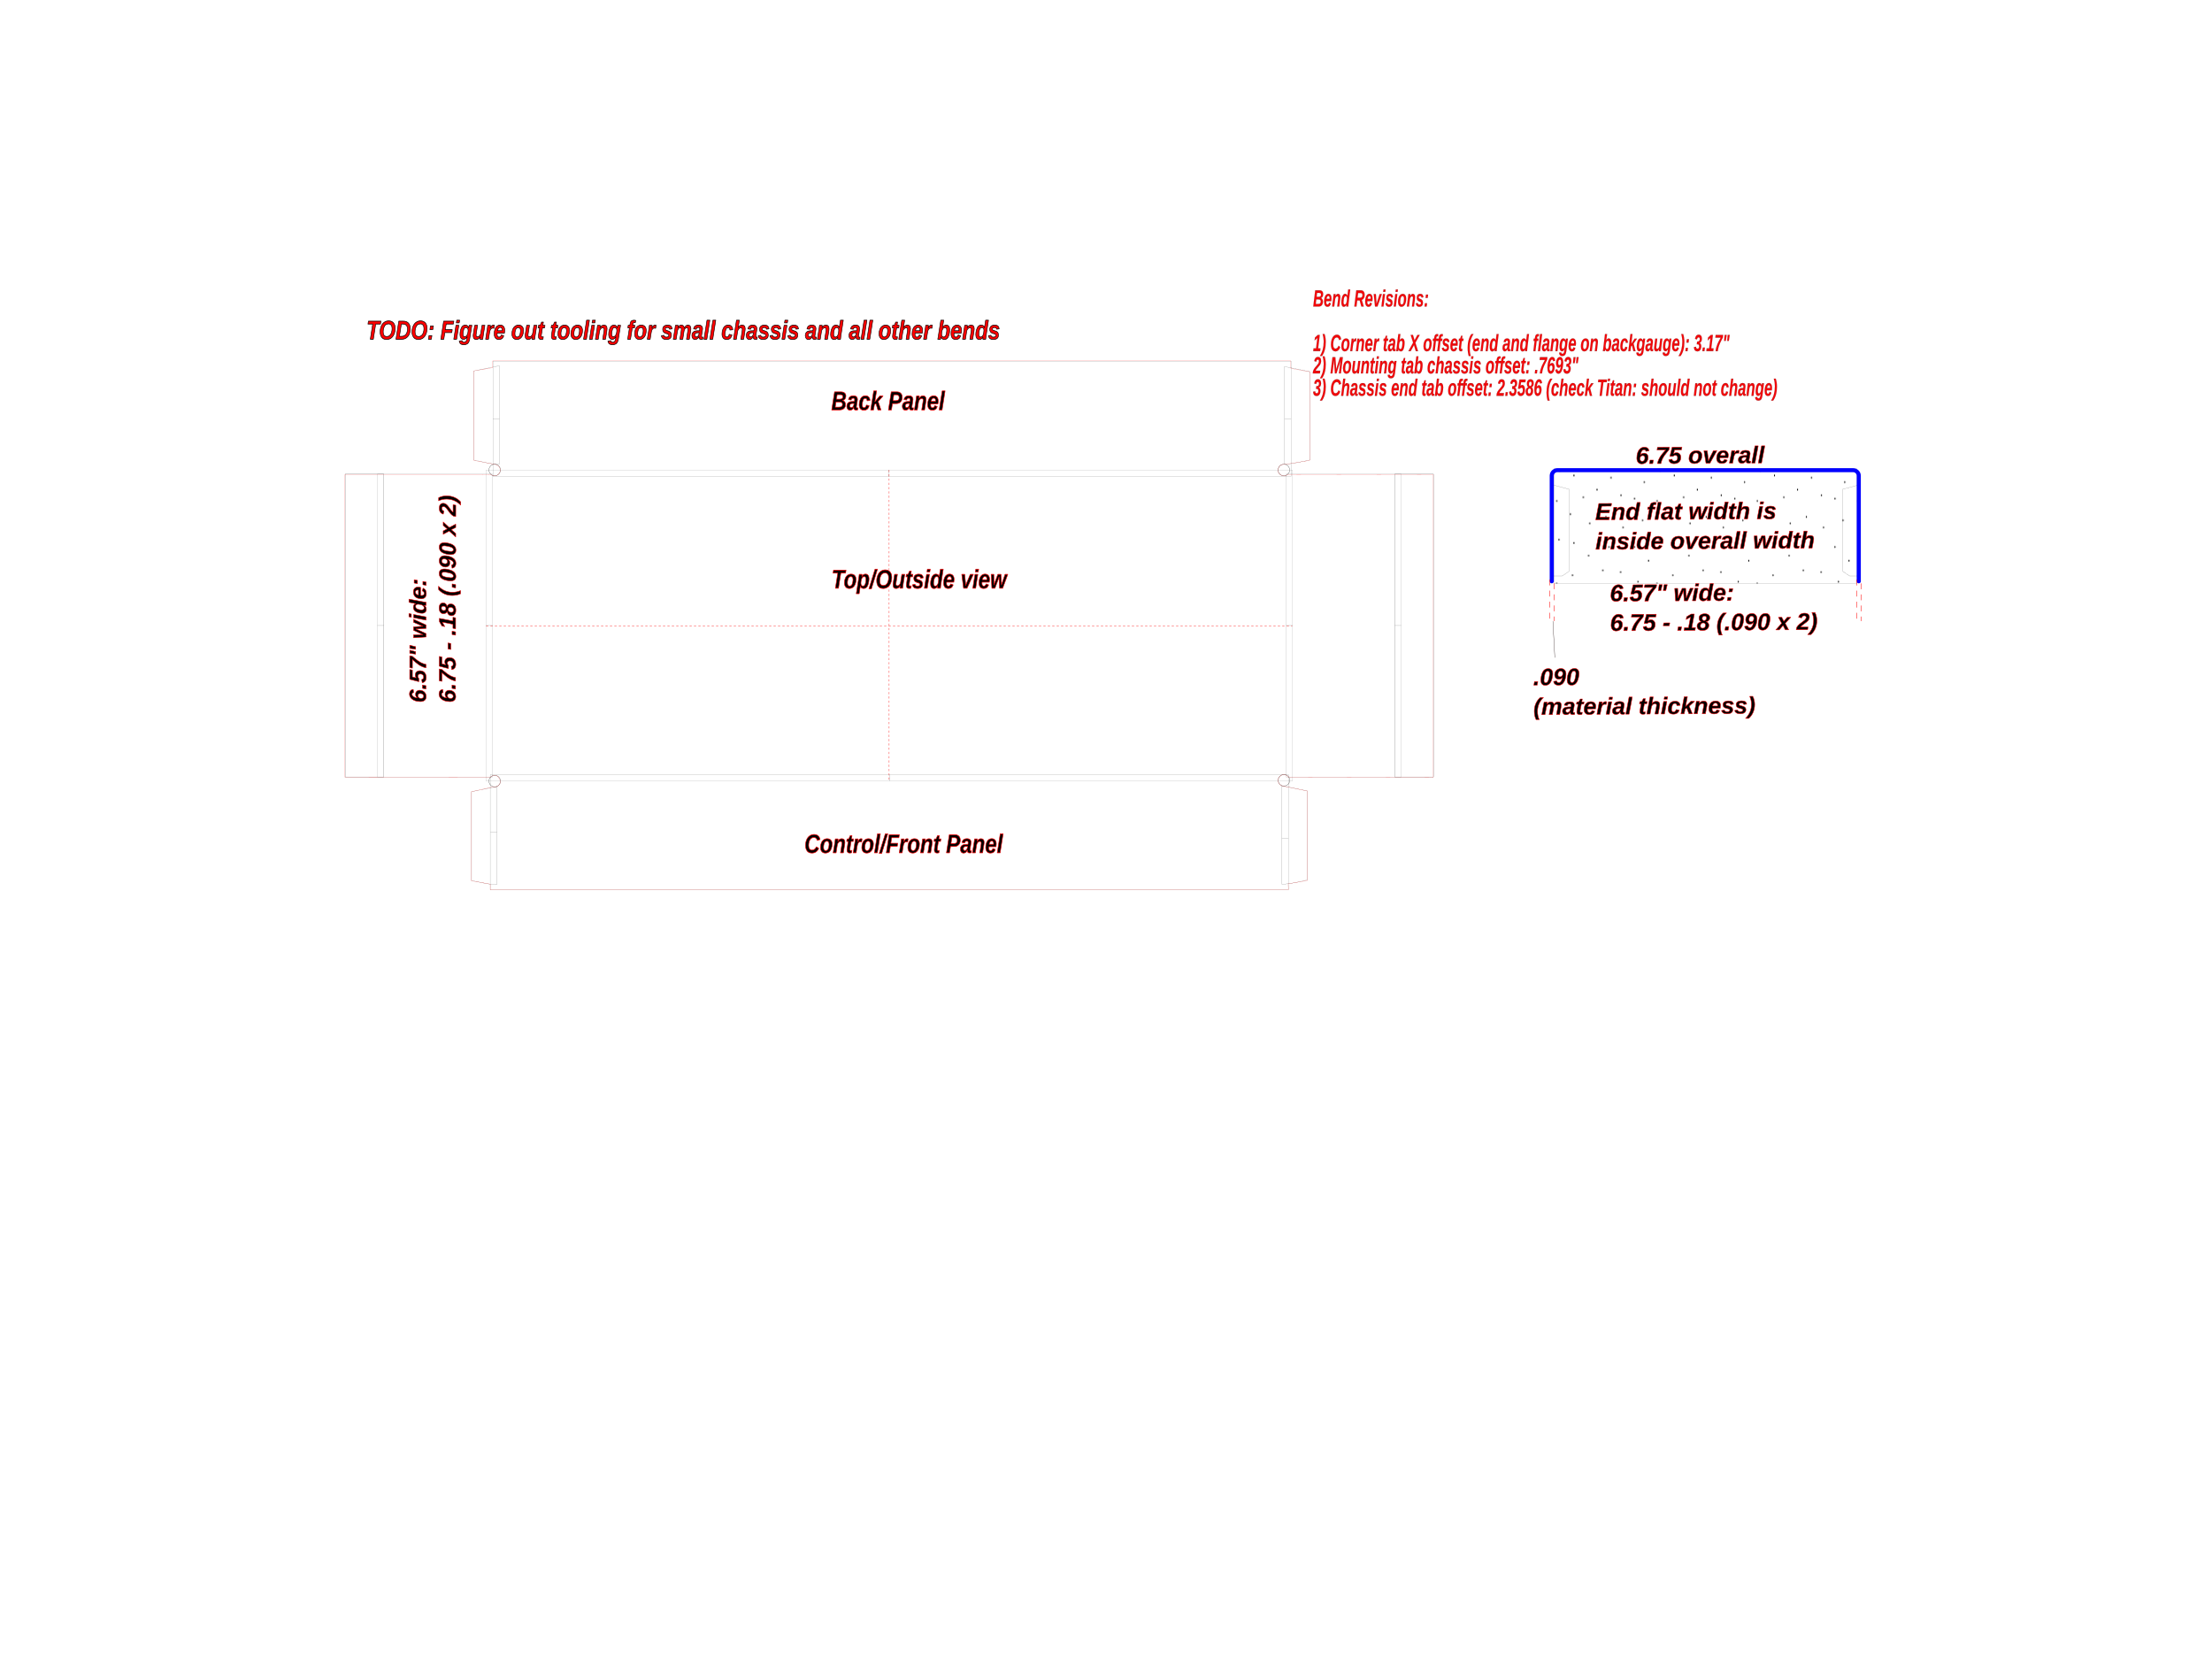
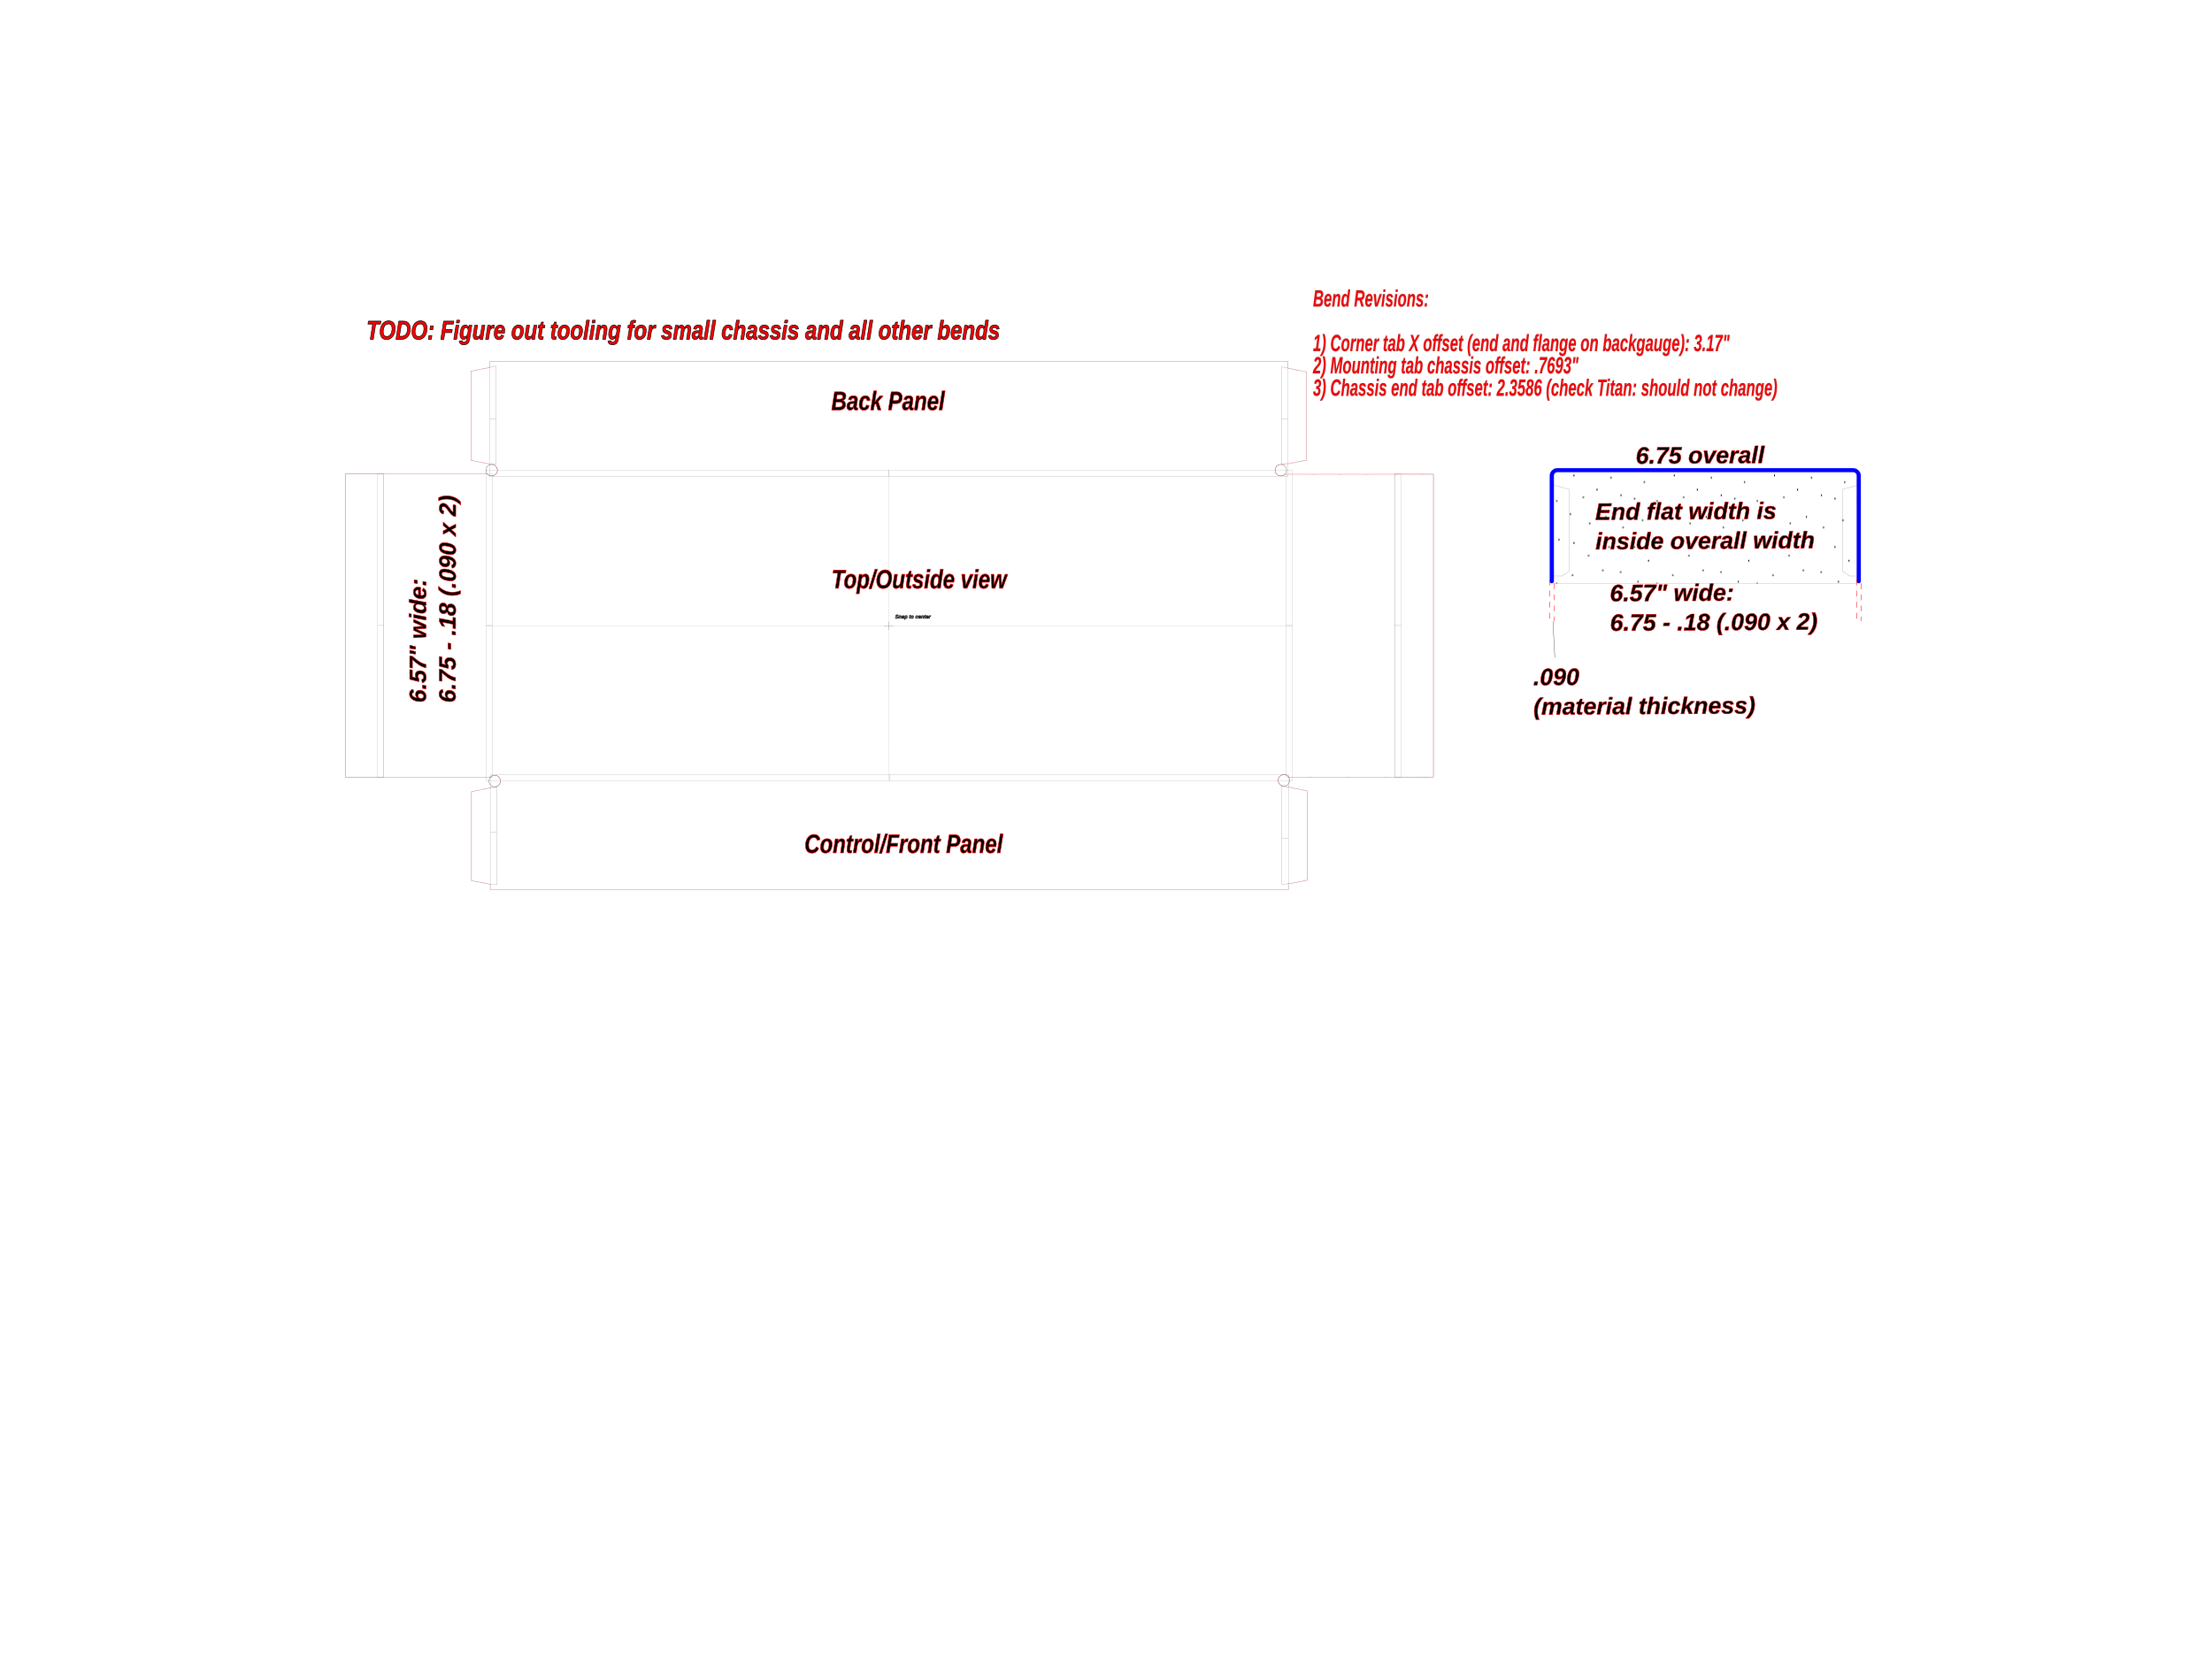
<svg xmlns="http://www.w3.org/2000/svg" xmlns:xlink="http://www.w3.org/1999/xlink" width="48in" height="36in" viewBox="0 0 1219.2 914.4" version="1.1" id="svg1">
  <defs id="defs1">
    <pattern xlink:href="#Polkadots-small" preserveAspectRatio="none" id="pattern171" patternTransform="scale(10)" />
    <pattern patternUnits="userSpaceOnUse" width="10" height="10" patternTransform="scale(10)" preserveAspectRatio="none" style="fill:#000000" id="Polkadots-small" x="0" y="0">
      <circle style="stroke:none" cx="2.567" cy="0.810" r="0.05" id="circle170" />
      <circle style="stroke:none" cx="3.048" cy="2.33" r="0.05" id="circle230" />
      <circle style="stroke:none" cx="4.418" cy="2.415" r="0.05" id="circle232" />
      <circle style="stroke:none" cx="1.844" cy="3.029" r="0.05" id="circle234" />
      <circle style="stroke:none" cx="6.08" cy="1.363" r="0.05" id="circle236" />
      <circle style="stroke:none" cx="5.819" cy="4.413" r="0.05" id="circle238" />
      <circle style="stroke:none" cx="4.305" cy="4.048" r="0.05" id="circle240" />
      <circle style="stroke:none" cx="5.541" cy="3.045" r="0.05" id="circle242" />
      <circle style="stroke:none" cx="4.785" cy="5.527" r="0.05" id="circle244" />
      <circle style="stroke:none" cx="2.667" cy="5.184" r="0.05" id="circle246" />
      <circle style="stroke:none" cx="7.965" cy="1.448" r="0.05" id="circle248" />
      <circle style="stroke:none" cx="7.047" cy="5.049" r="0.05" id="circle250" />
      <circle style="stroke:none" cx="4.340" cy="0.895" r="0.05" id="circle252" />
      <circle style="stroke:none" cx="7.125" cy="0.340" r="0.05" id="circle254" />
      <circle style="stroke:none" cx="9.550" cy="1.049" r="0.05" id="circle256" />
      <circle style="stroke:none" cx="7.006" cy="2.689" r="0.05" id="circle258" />
      <circle style="stroke:none" cx="8.909" cy="2.689" r="0.05" id="circle260" />
      <circle style="stroke:none" cx="9.315" cy="4.407" r="0.05" id="circle262" />
      <circle style="stroke:none" cx="7.820" cy="3.870" r="0.05" id="circle264" />
      <circle style="stroke:none" cx="8.270" cy="5.948" r="0.05" id="circle266" />
      <circle style="stroke:none" cx="7.973" cy="7.428" r="0.05" id="circle268" />
      <circle style="stroke:none" cx="9.342" cy="8.072" r="0.05" id="circle270" />
      <circle style="stroke:none" cx="8.206" cy="9.315" r="0.05" id="circle272" />
      <circle style="stroke:none" cx="9.682" cy="9.475" r="0.05" id="circle274" />
      <circle style="stroke:none" cx="9.688" cy="6.186" r="0.05" id="circle276" />
      <circle style="stroke:none" cx="3.379" cy="6.296" r="0.05" id="circle278" />
      <circle style="stroke:none" cx="2.871" cy="8.204" r="0.05" id="circle280" />
      <circle style="stroke:none" cx="4.59" cy="8.719" r="0.05" id="circle282" />
      <circle style="stroke:none" cx="3.181" cy="9.671" r="0.05" id="circle284" />
      <circle style="stroke:none" cx="5.734" cy="7.315" r="0.05" id="circle286" />
      <circle style="stroke:none" cx="6.707" cy="6.513" r="0.05" id="circle288" />
      <circle style="stroke:none" cx="5.730" cy="9.670" r="0.05" id="circle290" />
      <circle style="stroke:none" cx="6.535" cy="8.373" r="0.05" id="circle292" />
      <circle style="stroke:none" cx="4.37" cy="7.154" r="0.05" id="circle294" />
      <circle style="stroke:none" cx="0.622" cy="7.25" r="0.05" id="circle296" />
      <circle style="stroke:none" cx="0.831" cy="5.679" r="0.05" id="circle298" />
      <circle style="stroke:none" cx="1.257" cy="8.519" r="0.05" id="circle300" />
      <circle style="stroke:none" cx="1.989" cy="6.877" r="0.05" id="circle302" />
      <circle style="stroke:none" cx="0.374" cy="3.181" r="0.05" id="circle304" />
      <circle style="stroke:none" cx="1.166" cy="1.664" r="0.05" id="circle306" />
      <circle style="stroke:none" cx="1.151" cy="0.093" r="0.05" id="circle308" />
      <circle style="stroke:none" cx="1.151" cy="10.093" r="0.05" id="circle310" />
      <circle style="stroke:none" cx="1.302" cy="4.451" r="0.05" id="circle312" />
      <circle style="stroke:none" cx="3.047" cy="3.763" r="0.05" id="circle314" />
    </pattern>
  </defs>
  <g id="layer1">
    <polyline points="180.176,386.447 177.074,386.447 " id="polyline16-08-6-4-88-7" transform="matrix(0,1.154546,-1.186861,0,948.8117,222.4818)" style="display:inline;vector-effect:non-scaling-stroke;fill:none;stroke:#020000;stroke-width:0.226;stroke-dasharray:none;stroke-opacity:1;-inkscape-stroke:hairline" />
    <polyline points="177.074,358.373 478.673,358.373 478.673,414.522 177.074,414.522 177.074,358.373 " id="polyline1-0-2-15" transform="matrix(0.5526491,0,0,1.13092,758.7219,-147.1767)" style="display:inline;vector-effect:non-scaling-stroke;fill:url(#pattern171);stroke:#000000;stroke-width:0.206;stroke-dasharray:none;-inkscape-stroke:hairline" />
    <polyline points="172.796,411.42 482.951,411.42 482.951,499.654 172.796,499.654 172.796,411.42 " id="polyline2-8-6" transform="matrix(1.433154,0,0,1.943129,20.25957,-540.3887)" style="display:inline;vector-effect:non-scaling-stroke;fill:none;stroke:#000000;stroke-width:0.153;stroke-dasharray:none;-inkscape-stroke:hairline" />
    <polyline points="180.176,551.044 177.074,551.044 162.444,549.075 162.444,506.403 169.55,503.933 180.176,503.933 180.176,551.044 " id="polyline22-6-4-8-8-9" transform="matrix(0.5371644,0,0,-1.059973,928.3931,851.6413)" style="display:inline;vector-effect:non-scaling-stroke;fill:none;stroke:#000000;stroke-width:0.236;stroke-dasharray:none;-inkscape-stroke:hairline" />
    <polyline points="180.176,551.044 177.074,551.044 162.444,549.075 162.444,506.403 169.55,503.933 180.176,503.933 180.176,551.044 " id="polyline22-6-4-8-8-9-0" transform="matrix(-0.5371644,0,0,-1.059973,952.0989,851.6413)" style="display:inline;vector-effect:non-scaling-stroke;fill:none;stroke:#000000;stroke-width:0.236;stroke-dasharray:none;-inkscape-stroke:hairline" />
-     <path style="display:inline;fill:#000000;fill-opacity:1;stroke:#fb0000;stroke-width:0.196;stroke-linejoin:round;stroke-dasharray:1.177, 1.177;stroke-dashoffset:0;stroke-opacity:1" d="m 490.055,259.053 c 0,171.352 0,171.352 0,171.352" id="path27-90" />
-     <path style="display:inline;fill:#000000;fill-opacity:1;stroke:#fb0000;stroke-width:0.203;stroke-linejoin:round;stroke-dasharray:1.219, 1.219;stroke-dashoffset:0;stroke-opacity:1" d="m 267.903,344.88 c 444.357,0 444.357,0 444.357,0" id="path28" />
+     <path style="display:inline;fill:#000000;fill-opacity:1;stroke:#050000;stroke-width:0.265;stroke-linejoin:round;stroke-dasharray:1.588,1.588;stroke-dashoffset:0;stroke-opacity:1;vector-effect:non-scaling-stroke;-inkscape-stroke:hairline" d="m 490.055,259.053 c 0,171.352 0,171.352 0,171.352" id="path27-90" />
+     <path style="display:inline;fill:#000000;fill-opacity:1;stroke:#050000;stroke-width:0.265;stroke-linejoin:round;stroke-dasharray:1.588,1.588;stroke-dashoffset:0;stroke-opacity:1;vector-effect:non-scaling-stroke;-inkscape-stroke:hairline" d="m 267.903,344.88 c 444.357,0 444.357,0 444.357,0" id="path28" />
    <text xml:space="preserve" style="font-style:italic;font-variant:normal;font-weight:bold;font-stretch:normal;font-size:13.024px;font-family:Arial, sans-serif;-inkscape-font-specification:'Arial, sans-serif, Bold Italic';font-variant-ligatures:normal;font-variant-caps:normal;font-variant-numeric:normal;font-variant-east-asian:normal;writing-mode:lr-tb;direction:ltr;display:inline;fill:#000000;fill-opacity:1;stroke:#f60000;stroke-width:0.326;stroke-linejoin:round;stroke-dasharray:none;stroke-opacity:1" x="509.64" y="203.159" id="text29" transform="scale(0.899097,1.112227)">
      <tspan id="tspan29" x="509.64" y="203.159" style="stroke-width:0.326">Back Panel</tspan>
    </text>
    <text xml:space="preserve" style="font-style:italic;font-variant:normal;font-weight:bold;font-stretch:normal;font-size:13.024px;font-family:Arial, sans-serif;-inkscape-font-specification:'Arial, sans-serif, Bold Italic';font-variant-ligatures:normal;font-variant-caps:normal;font-variant-numeric:normal;font-variant-east-asian:normal;writing-mode:lr-tb;direction:ltr;display:inline;fill:#fd0000;fill-opacity:1;stroke:#030000;stroke-width:0.326;stroke-linejoin:round;stroke-dasharray:none;stroke-opacity:1" x="224.643" y="168.111" id="text29-9-0" transform="scale(0.899097,1.112227)">
      <tspan x="224.643" y="168.111" style="fill:#fd0000;fill-opacity:1;stroke:#030000;stroke-width:0.326;stroke-opacity:1" id="tspan154-3">TODO: Figure out tooling for small chassis and all other bends</tspan>
    </text>
    <text xml:space="preserve" style="font-style:italic;font-variant:normal;font-weight:bold;font-stretch:normal;font-size:13.024px;font-family:Arial, sans-serif;-inkscape-font-specification:'Arial, sans-serif, Bold Italic';font-variant-ligatures:normal;font-variant-caps:normal;font-variant-numeric:normal;font-variant-east-asian:normal;writing-mode:lr-tb;direction:ltr;display:inline;fill:#000000;fill-opacity:1;stroke:#f60000;stroke-width:0.326;stroke-linejoin:round;stroke-dasharray:none;stroke-opacity:1" x="509.772" y="291.515" id="text29-0" transform="scale(0.899097,1.112227)">
      <tspan id="tspan29-6" x="509.772" y="291.515" style="stroke-width:0.326">Top/Outside view</tspan>
    </text>
    <text xml:space="preserve" style="font-style:italic;font-variant:normal;font-weight:bold;font-stretch:normal;font-size:13.024px;font-family:Arial, sans-serif;-inkscape-font-specification:'Arial, sans-serif, Bold Italic';font-variant-ligatures:normal;font-variant-caps:normal;font-variant-numeric:normal;font-variant-east-asian:normal;writing-mode:lr-tb;direction:ltr;display:inline;fill:#000000;fill-opacity:1;stroke:#f60000;stroke-width:0.326;stroke-linejoin:round;stroke-dasharray:none;stroke-opacity:1" x="493.176" y="422.63" id="text29-79" transform="scale(0.899097,1.112227)">
      <tspan id="tspan29-7" x="493.176" y="422.63" style="stroke-width:0.326">Control/Front Panel</tspan>
    </text>
    <path style="display:inline;fill:none;stroke:#0000ff;stroke-width:8.64;stroke-linecap:round;stroke-linejoin:round;stroke-dasharray:none;stroke-dashoffset:0" d="m 231.933,2177.56 v -228 a 12,12 135 0 1 12,-12 h 624 a 12,12 45 0 1 12,12 v 228" id="path143" transform="matrix(0.2611407,0,0,0.2552261,794.7201,-235.3636)" />
    <text xml:space="preserve" style="font-style:italic;font-weight:bold;font-size:13.024px;font-family:Arial, sans-serif;-inkscape-font-specification:'Arial, sans-serif, Bold Italic';writing-mode:lr-tb;direction:ltr;display:inline;fill:#000000;fill-opacity:1;stroke:#fb0000;stroke-width:0.265;stroke-linecap:round;stroke-linejoin:round;stroke-dasharray:none;stroke-dashoffset:0;stroke-opacity:1" x="-387.006" y="235.262" id="text143" transform="rotate(-89.92843)">
      <tspan id="tspan143" x="-387.006" y="235.262" style="stroke-width:0.265">6.57" wide:</tspan>
      <tspan x="-387.006" y="251.543" id="tspan144" style="stroke-width:0.265">6.75 - .18 (.090 x 2)</tspan>
    </text>
    <text xml:space="preserve" style="font-style:italic;font-weight:bold;font-size:13.024px;font-family:Arial, sans-serif;-inkscape-font-specification:'Arial, sans-serif, Bold Italic';writing-mode:lr-tb;direction:ltr;display:inline;fill:#000000;fill-opacity:1;stroke:#fb0000;stroke-width:0.265;stroke-linecap:round;stroke-linejoin:round;stroke-dasharray:none;stroke-dashoffset:0;stroke-opacity:1" x="885.451" y="336.416" id="text143-6" transform="rotate(-0.3244904)">
      <tspan id="tspan143-4" x="885.451" y="336.416" style="stroke-width:0.265">6.57" wide:</tspan>
      <tspan x="885.451" y="352.696" id="tspan144-0" style="stroke-width:0.265">6.75 - .18 (.090 x 2)</tspan>
    </text>
    <text xml:space="preserve" style="font-style:italic;font-weight:bold;font-size:13.024px;font-family:Arial, sans-serif;-inkscape-font-specification:'Arial, sans-serif, Bold Italic';writing-mode:lr-tb;direction:ltr;display:inline;fill:#000000;fill-opacity:1;stroke:#fb0000;stroke-width:0.265;stroke-linecap:round;stroke-linejoin:round;stroke-dasharray:none;stroke-dashoffset:0;stroke-opacity:1" x="900.12" y="244.4" id="text143-6-8" transform="rotate(-0.3244904)">
      <tspan id="tspan143-4-1" x="900.12" y="244.4" style="stroke-width:0.265" />
      <tspan x="900.12" y="260.68" id="tspan144-0-7" style="stroke-width:0.265">6.75 overall</tspan>
    </text>
    <text xml:space="preserve" style="font-style:italic;font-weight:bold;font-size:13.024px;font-family:Arial, sans-serif;-inkscape-font-specification:'Arial, sans-serif, Bold Italic';text-align:start;writing-mode:lr-tb;direction:ltr;text-anchor:start;display:inline;fill:#000000;fill-opacity:1;stroke:#fb0000;stroke-width:0.254;stroke-linecap:round;stroke-linejoin:round;stroke-dasharray:none;stroke-dashoffset:0;stroke-opacity:1" x="842.972" y="366.152" id="text143-6-8-7" transform="rotate(-0.3244904)">
      <tspan id="tspan143-4-1-0" x="842.972" y="366.152" style="stroke-width:0.254" />
      <tspan x="842.972" y="382.432" id="tspan144-0-7-7" style="stroke-width:0.254">.090</tspan>
      <tspan x="842.972" y="398.712" id="tspan177" style="stroke-width:0.254">(material thickness)</tspan>
    </text>
    <text xml:space="preserve" style="font-style:italic;font-weight:bold;font-size:13.024px;font-family:Arial, sans-serif;-inkscape-font-specification:'Arial, sans-serif, Bold Italic';writing-mode:lr-tb;direction:ltr;display:inline;fill:#000000;fill-opacity:1;stroke:#fb0000;stroke-width:0.265;stroke-linecap:round;stroke-linejoin:round;stroke-dasharray:none;stroke-dashoffset:0;stroke-opacity:1" x="877.674" y="275.214" id="text143-6-8-1" transform="rotate(-0.3244904)">
      <tspan id="tspan143-4-1-1" x="877.674" y="275.214" style="stroke-width:0.265" />
      <tspan x="877.674" y="291.494" id="tspan144-0-7-5" style="stroke-width:0.265">End flat width is</tspan>
      <tspan x="877.674" y="307.774" id="tspan168" style="stroke-width:0.265">inside overall width</tspan>
    </text>
    <path style="display:inline;fill:none;fill-opacity:1;stroke:#ff0000;stroke-width:0.254;stroke-linecap:round;stroke-linejoin:round;stroke-dasharray:3.048, 3.048;stroke-dashoffset:0;stroke-opacity:1" d="m 856.582,321.614 v 20.615" id="path172" />
    <path style="display:inline;fill:none;fill-opacity:1;stroke:#ff0000;stroke-width:0.254;stroke-linecap:round;stroke-linejoin:round;stroke-dasharray:3.048, 3.048;stroke-dashoffset:0;stroke-opacity:1" d="m 854.159,319.527 v 22.78" id="path173" />
    <path style="display:inline;fill:none;fill-opacity:1;stroke:#ff0000;stroke-width:0.254;stroke-linecap:round;stroke-linejoin:round;stroke-dasharray:3.048, 3.048;stroke-dashoffset:0;stroke-opacity:1" d="m 1025.762,321.636 v 20.615" id="path172-5" />
    <path style="display:inline;fill:none;fill-opacity:1;stroke:#ff0000;stroke-width:0.254;stroke-linecap:round;stroke-linejoin:round;stroke-dasharray:3.048, 3.048;stroke-dashoffset:0;stroke-opacity:1" d="m 1023.339,319.549 v 22.78" id="path173-8" />
    <path style="display:inline;fill:none;fill-opacity:1;stroke:#120000;stroke-width:0.156;stroke-linecap:round;stroke-linejoin:round;stroke-dasharray:none;stroke-dashoffset:0;stroke-opacity:1" d="M 856.983,362.407 C 855.926,342.435 855.926,342.435 855.926,342.435" id="path177" />
-     <polyline points="177.074,358.373 478.673,358.373 478.673,414.522 177.074,414.522 177.074,358.373 " id="polyline1-0-2" transform="matrix(1.458652,0,0,1.13092,13.39956,-206.2832)" style="display:inline;vector-effect:non-scaling-stroke;fill:none;stroke:#000000;stroke-width:0.206;stroke-dasharray:none;-inkscape-stroke:hairline" />
+     <polyline points="177.074,358.373 478.673,358.373 478.673,414.522 177.074,414.522 177.074,358.373 " id="polyline1-0-2" transform="matrix(1.458652,0,0,1.13092,11.70346,-206.1564)" style="display:inline;vector-effect:non-scaling-stroke;fill:none;stroke:#000000;stroke-width:0.206;stroke-dasharray:none;-inkscape-stroke:hairline" />
    <polyline points="177.074,358.373 478.673,358.373 478.673,414.522 177.074,414.522 177.074,358.373 " id="polyline1-0-2-9" transform="matrix(1.458652,0,0,1.13092,11.903,21.63263)" style="display:inline;vector-effect:non-scaling-stroke;fill:none;stroke:#050601;stroke-width:0.206;stroke-dasharray:none;stroke-opacity:1;-inkscape-stroke:hairline" />
-     <ellipse cx="707.64" cy="259.053" id="circle23-3" style="display:inline;fill:none;stroke:#000000;stroke-width:0.119" rx="3.173" ry="3.173" />
+     <ellipse cx="705.944" cy="259.18" id="circle23-3" style="display:inline;fill:none;stroke:#000000;stroke-width:0.119" rx="3.173" ry="3.173" />
    <polyline points="175.898,498.317 119.749,498.317 119.749,412.757 175.898,412.757 175.898,498.317 " id="polyline4-9-4" transform="matrix(1.13092,0,0,1.950421,573.395,-543.7106)" style="display:inline;vector-effect:non-scaling-stroke;fill:none;stroke:#000000;stroke-width:0.17;stroke-dasharray:none;-inkscape-stroke:hairline" />
    <polyline points="175.898,498.317 119.749,498.317 119.749,412.757 175.898,412.757 175.898,498.317 " id="polyline4-9-9-1" transform="matrix(0.3799889,0,0,1.950421,723.2368,-543.7106)" style="display:inline;vector-effect:non-scaling-stroke;fill:none;stroke:#000000;stroke-width:0.31;stroke-dasharray:none;-inkscape-stroke:hairline" />
    <polyline points="175.898,498.317 119.749,498.317 119.749,412.757 175.898,412.757 175.898,498.317 " id="polyline4-9" transform="matrix(1.13092,0,0,1.950421,72.55784,-543.7106)" style="display:inline;vector-effect:non-scaling-stroke;fill:none;stroke:#000000;stroke-width:0.17;stroke-dasharray:none;-inkscape-stroke:hairline" />
    <polyline points="175.898,498.317 119.749,498.317 119.749,412.757 175.898,412.757 175.898,498.317 " id="polyline4-9-9" transform="matrix(-0.3799889,0,0,1.950421,257.069,-543.7106)" style="display:inline;vector-effect:non-scaling-stroke;fill:none;stroke:#000000;stroke-width:0.31;stroke-dasharray:none;stroke-opacity:1;-inkscape-stroke:hairline" />
    <ellipse cx="272.665" cy="430.503" id="circle25-4" style="display:inline;fill:none;stroke:#000000;stroke-width:0.119" rx="3.173" ry="3.173" />
    <path id="polyline22-6-4-80-1-3" style="display:inline;vector-effect:non-scaling-stroke;fill:none;stroke:#000000;stroke-width:0.224;-inkscape-stroke:hairline" d="m 273.889,487.569 c -4.73,0.046 -9.362,-1.356 -13.97,-2.259 v -48.951 l 13.97,-2.833 v 54.043" />
    <path id="polyline22-6-4-80-1-3-8" style="display:inline;vector-effect:non-scaling-stroke;fill:none;stroke:#000000;stroke-width:0.225;-inkscape-stroke:hairline" d="m 706.483,487.305 c 4.73,0.046 9.362,-1.361 13.97,-2.267 v -49.138 l -13.97,-2.844 v 54.25" />
-     <path id="polyline22-6-4-80-1-3-8-9" style="display:inline;vector-effect:non-scaling-stroke;fill:none;stroke:#000000;stroke-width:0.224;-inkscape-stroke:hairline" d="m 707.999,255.753 c 4.73,0.045 9.362,-1.347 13.97,-2.245 v -48.65 l -13.97,-2.816 v 53.711" />
+     <path id="polyline22-6-4-80-1-3-8-9" style="display:inline;vector-effect:non-scaling-stroke;fill:none;stroke:#000000;stroke-width:0.224;-inkscape-stroke:hairline" d="m 706.303,255.88 c 4.73,0.045 9.362,-1.347 13.97,-2.245 v -48.65 l -13.97,-2.816 v 53.711" />
    <ellipse cx="707.7" cy="430.058" id="circle24-8" style="display:inline;fill:none;stroke:#000000;stroke-width:0.119" rx="3.173" ry="3.173" />
    <polyline points="180.176,386.447 177.074,386.447 " id="polyline16-08-6-4-7-2" transform="matrix(1.154546,0,0,1.186861,502.0989,3.55983)" style="display:inline;vector-effect:non-scaling-stroke;fill:none;stroke:#020000;stroke-width:0.226;stroke-dasharray:none;stroke-opacity:1;-inkscape-stroke:hairline" />
    <polyline points="180.176,386.447 177.074,386.447 " id="polyline16-08-6-4-8-1-8" transform="matrix(-1.154546,0,0,-1.186861,976.7615,803.437)" style="display:inline;vector-effect:non-scaling-stroke;fill:none;stroke:#020000;stroke-width:0.23;stroke-dasharray:none;stroke-opacity:1;-inkscape-stroke:hairline" />
    <polyline points="180.176,386.447 177.074,386.447 " id="polyline16-08-6-4-8-1-8-1" transform="matrix(-1.154546,0,0,1.186861,916.8429,-113.8806)" style="display:inline;vector-effect:non-scaling-stroke;fill:none;stroke:#020000;stroke-width:0.23;stroke-dasharray:none;stroke-opacity:1;-inkscape-stroke:hairline" />
-     <polyline points="180.176,386.447 177.074,386.447 " id="polyline16-08-6-4-8-1-8-1-59" transform="matrix(-1.154546,0,0,1.186861,916.0569,-227.901)" style="display:inline;vector-effect:non-scaling-stroke;fill:none;stroke:#020000;stroke-width:0.23;stroke-dasharray:none;stroke-opacity:1;-inkscape-stroke:hairline" />
+     <polyline points="180.176,386.447 177.074,386.447 " id="polyline16-08-6-4-8-1-8-1-59" transform="matrix(-1.154546,0,0,1.186861,914.3608,-227.7742)" style="display:inline;vector-effect:non-scaling-stroke;fill:none;stroke:#020000;stroke-width:0.23;stroke-dasharray:none;stroke-opacity:1;-inkscape-stroke:hairline" />
    <polyline points="180.176,386.447 177.074,386.447 " id="polyline16-08-6-4-8-1-8-1-3" transform="matrix(0,1.154546,1.186861,0,31.298,54.61324)" style="display:inline;vector-effect:non-scaling-stroke;fill:none;stroke:#020000;stroke-width:0.23;stroke-dasharray:none;stroke-opacity:1;-inkscape-stroke:hairline" />
-     <polyline points="180.176,386.447 177.074,386.447 " id="polyline16-08-6-4-8-1-8-1-6" transform="matrix(-1.154546,0,0,1.186861,479.7103,-227.901)" style="display:inline;vector-effect:non-scaling-stroke;fill:none;stroke:#020000;stroke-width:0.23;stroke-dasharray:none;stroke-opacity:1;-inkscape-stroke:hairline" />
+     <polyline points="180.176,386.447 177.074,386.447 " id="polyline16-08-6-4-8-1-8-1-6" transform="matrix(-1.154546,0,0,1.186861,478.0142,-227.7742)" style="display:inline;vector-effect:non-scaling-stroke;fill:none;stroke:#020000;stroke-width:0.23;stroke-dasharray:none;stroke-opacity:1;-inkscape-stroke:hairline" />
    <polyline points="180.176,386.447 177.074,386.447 " id="polyline16-08-6-4-8-1-8-1-5" transform="matrix(-1.154546,0,0,-1.186861,475.9243,803.437)" style="display:inline;vector-effect:non-scaling-stroke;fill:none;stroke:#020000;stroke-width:0.23;stroke-dasharray:none;stroke-opacity:1;-inkscape-stroke:hairline" />
    <polyline points="180.176,386.447 177.074,386.447 " id="polyline16-08-6-4-8-1-8-1-34" transform="matrix(-1.154546,0,0,1.186861,416.0057,-113.8806)" style="display:inline;vector-effect:non-scaling-stroke;fill:none;stroke:#020000;stroke-width:0.23;stroke-dasharray:none;stroke-opacity:1;-inkscape-stroke:hairline" />
    <polyline points="180.176,386.447 177.074,386.447 " id="polyline16-08-6-4-8-1-8-1-1" transform="matrix(-1.154546,0,0,1.186861,478.329,-0.0885721)" style="display:inline;vector-effect:non-scaling-stroke;fill:none;stroke:#020000;stroke-width:0.23;stroke-dasharray:none;stroke-opacity:1;-inkscape-stroke:hairline" />
-     <ellipse cx="272.665" cy="259.053" id="circle26-0" style="display:inline;fill:none;stroke:#000000;stroke-width:0.119" rx="3.173" ry="3.173" />
-     <path id="polyline22-6-4-80-1" style="display:inline;vector-effect:non-scaling-stroke;fill:none;stroke:#000000;stroke-width:0.225;-inkscape-stroke:hairline" d="m 275.214,255.841 c -4.73,0.046 -9.362,-1.361 -13.97,-2.267 v -49.138 l 13.97,-2.844 v 54.25" />
-     <path style="display:inline;vector-effect:non-scaling-stroke;fill:none;fill-opacity:1;stroke:#ff0000;stroke-width:0.265;stroke-linecap:round;stroke-linejoin:round;stroke-dasharray:none;stroke-dashoffset:0;stroke-opacity:1;-inkscape-stroke:hairline" d="m 271.574,198.93 v 3.736 l -10.445,1.759 v 49.365 l 11.865,2.199 c 2.29,0.707 3.105,2.2 2.463,4.441 -1.43,2.122 -3.095,2.466 -5.014,1.071 l -4.744,0.044 -75.567,0.016 v 166.878 c 25.941,-0.01 54.168,-0.059 80.109,-0.059 1.639,-1.186 3.079,-1.262 4.318,-0.23 1.337,1.877 1.552,3.275 0.646,4.193 -0.509,1.04 -1.754,1.519 -3.736,1.436 l -11.666,2.597 v 49.122 l 10.388,1.783 v 3.141 h 439.928 l -0.085,-3.307 10.549,-1.795 v -49.319 l -13,-2.668 c -1.654,-0.176 -2.283,-0.98 -2.797,-1.674 -0.667,-1.331 -0.442,-2.456 0.039,-3.068 1.754,-2.183 3.743,-2.011 5.358,-0.25 l 2.115,0.038 77.718,0.119 v -166.878 l -80.335,-0.119 c -1.239,1.256 -2.823,1.195 -4.633,-0.361 -1.003,-1.268 -0.828,-2.821 0.23,-4.225 0.745,-0.709 1.6,-1.006 2.566,-0.892 l 13.97,-2.245 v -48.848 l -10.313,-1.838 1.3e-4,-4.163 z" id="path153" />
+     <ellipse cx="270.969" cy="259.18" id="circle26-0" style="display:inline;fill:none;stroke:#000000;stroke-width:0.119" rx="3.173" ry="3.173" />
+     <path id="polyline22-6-4-80-1" style="display:inline;vector-effect:non-scaling-stroke;fill:none;stroke:#000000;stroke-width:0.225;-inkscape-stroke:hairline" d="m 273.518,255.968 c -4.73,0.046 -9.362,-1.361 -13.97,-2.267 v -49.138 l 13.97,-2.844 v 54.25" />
    <text xml:space="preserve" style="font-style:italic;font-variant:normal;font-weight:bold;font-stretch:normal;font-size:10.268px;line-height:0.95;font-family:Arial, sans-serif;-inkscape-font-specification:'Arial, sans-serif, Bold Italic';font-variant-ligatures:normal;font-variant-caps:normal;font-variant-numeric:normal;font-variant-east-asian:normal;writing-mode:lr-tb;direction:ltr;display:inline;vector-effect:non-scaling-stroke;fill:#f30609;fill-opacity:1;stroke:#140600;stroke-width:0.056;stroke-linecap:round;stroke-linejoin:round;stroke-dasharray:none;stroke-opacity:1;-inkscape-stroke:hairline" x="912.037" y="134.052" id="text157" transform="scale(0.7935015,1.260237)">
      <tspan id="tspan205" x="912.037" y="134.052" style="stroke-width:0.056">Bend Revisions:</tspan>
      <tspan id="tspan206" x="912.037" y="143.806" style="stroke-width:0.056" />
      <tspan id="tspan207" x="912.037" y="153.561" style="stroke-width:0.056">1) Corner tab X offset (end and flange on backgauge): 3.17"</tspan>
      <tspan id="tspan208" x="912.037" y="163.315" style="stroke-width:0.056">2) Mounting tab chassis offset: .7693"</tspan>
      <tspan id="tspan209" x="912.037" y="173.069" style="stroke-width:0.056">3) Chassis end tab offset: 2.3586 (check Titan: should not change)</tspan>
    </text>
+     <g id="g2">
+       <path style="display:inline;vector-effect:non-scaling-stroke;fill:none;fill-opacity:1;stroke:#ff0000;stroke-width:0.265;stroke-linecap:round;stroke-linejoin:round;stroke-dasharray:none;stroke-dashoffset:0;stroke-opacity:1;-inkscape-stroke:hairline" d="m 269.993,199.135 v 3.532 l -10.445,1.896 v 49.138 l 11.938,2.203 c 1.526,0.397 2.411,1.489 2.657,3.276 -0.111,1.862 -1.168,2.919 -3.173,3.173 -0.825,0.01 -1.635,-0.328 -2.428,-1.014 h -78.311 v 166.878 c 25.941,-0.01 54.122,4e-4 80.063,0 1.639,-1.186 3.306,-1.06 4.545,-0.027 1.337,1.877 1.273,3.235 0.368,4.153 -0.707,0.794 -0.72,1.02 -2.54,1.333 l -12.861,2.701 v 49.122 l 10.388,1.783 v 3.141 h 439.928 l -0.085,-3.307 10.549,-1.795 v -49.319 l -13,-2.668 c -1.654,-0.176 -2.283,-0.98 -2.797,-1.674 -0.667,-1.331 -0.442,-2.456 0.039,-3.068 1.754,-2.183 3.743,-2.011 5.358,-0.25 l 2.115,0.038 77.718,0.119 v -166.878 l -81.979,-0.177 c -1.239,1.256 -2.823,1.195 -4.633,-0.361 -1.003,-1.268 -0.828,-2.821 0.23,-4.225 0.745,-0.709 1.6,-1.006 2.566,-0.892 l 14.073,-2.331 v -48.65 l -10.352,-1.891 v -3.959 z" id="path153" />
+       <g id="g1" style="stroke:#000000;stroke-opacity:1" transform="translate(61.6591,180.4215)">
+         <path style="vector-effect:non-scaling-stroke;fill:none;stroke:#000000;stroke-width:0.265;stroke-linecap:round;stroke-linejoin:round;stroke-dasharray:none;stroke-opacity:1;-inkscape-stroke:hairline" d="m 428.396,162.162 c 1e-4,4.677 0,4.677 0,4.677" id="path9-4" />
+         <path style="vector-effect:non-scaling-stroke;fill:none;stroke:#000000;stroke-width:0.265;stroke-linecap:round;stroke-linejoin:round;stroke-dasharray:none;stroke-opacity:1;-inkscape-stroke:hairline" d="m 425.715,164.45 c 5.116,0.008 5.116,0.008 5.116,0.008" id="path10-8" />
+         <text xml:space="preserve" style="font-style:italic;font-variant:normal;font-weight:bold;font-stretch:normal;font-size:2.822px;line-height:0.95;font-family:Arial, sans-serif;-inkscape-font-specification:'Arial, sans-serif, Bold Italic';font-variant-ligatures:normal;font-variant-caps:normal;font-variant-numeric:normal;font-variant-east-asian:normal;writing-mode:lr-tb;direction:ltr;vector-effect:non-scaling-stroke;fill:none;stroke:#000000;stroke-width:0.265;stroke-linecap:round;stroke-linejoin:round;stroke-dasharray:none;stroke-opacity:1;-inkscape-stroke:hairline" x="431.707" y="160.408" id="text10-5">
+           <tspan id="tspan10-8" style="stroke:#000000;stroke-width:0.265;stroke-opacity:1" x="431.707" y="160.408">Snap to center</tspan>
+         </text>
+       </g>
+     </g>
  </g>
</svg>
